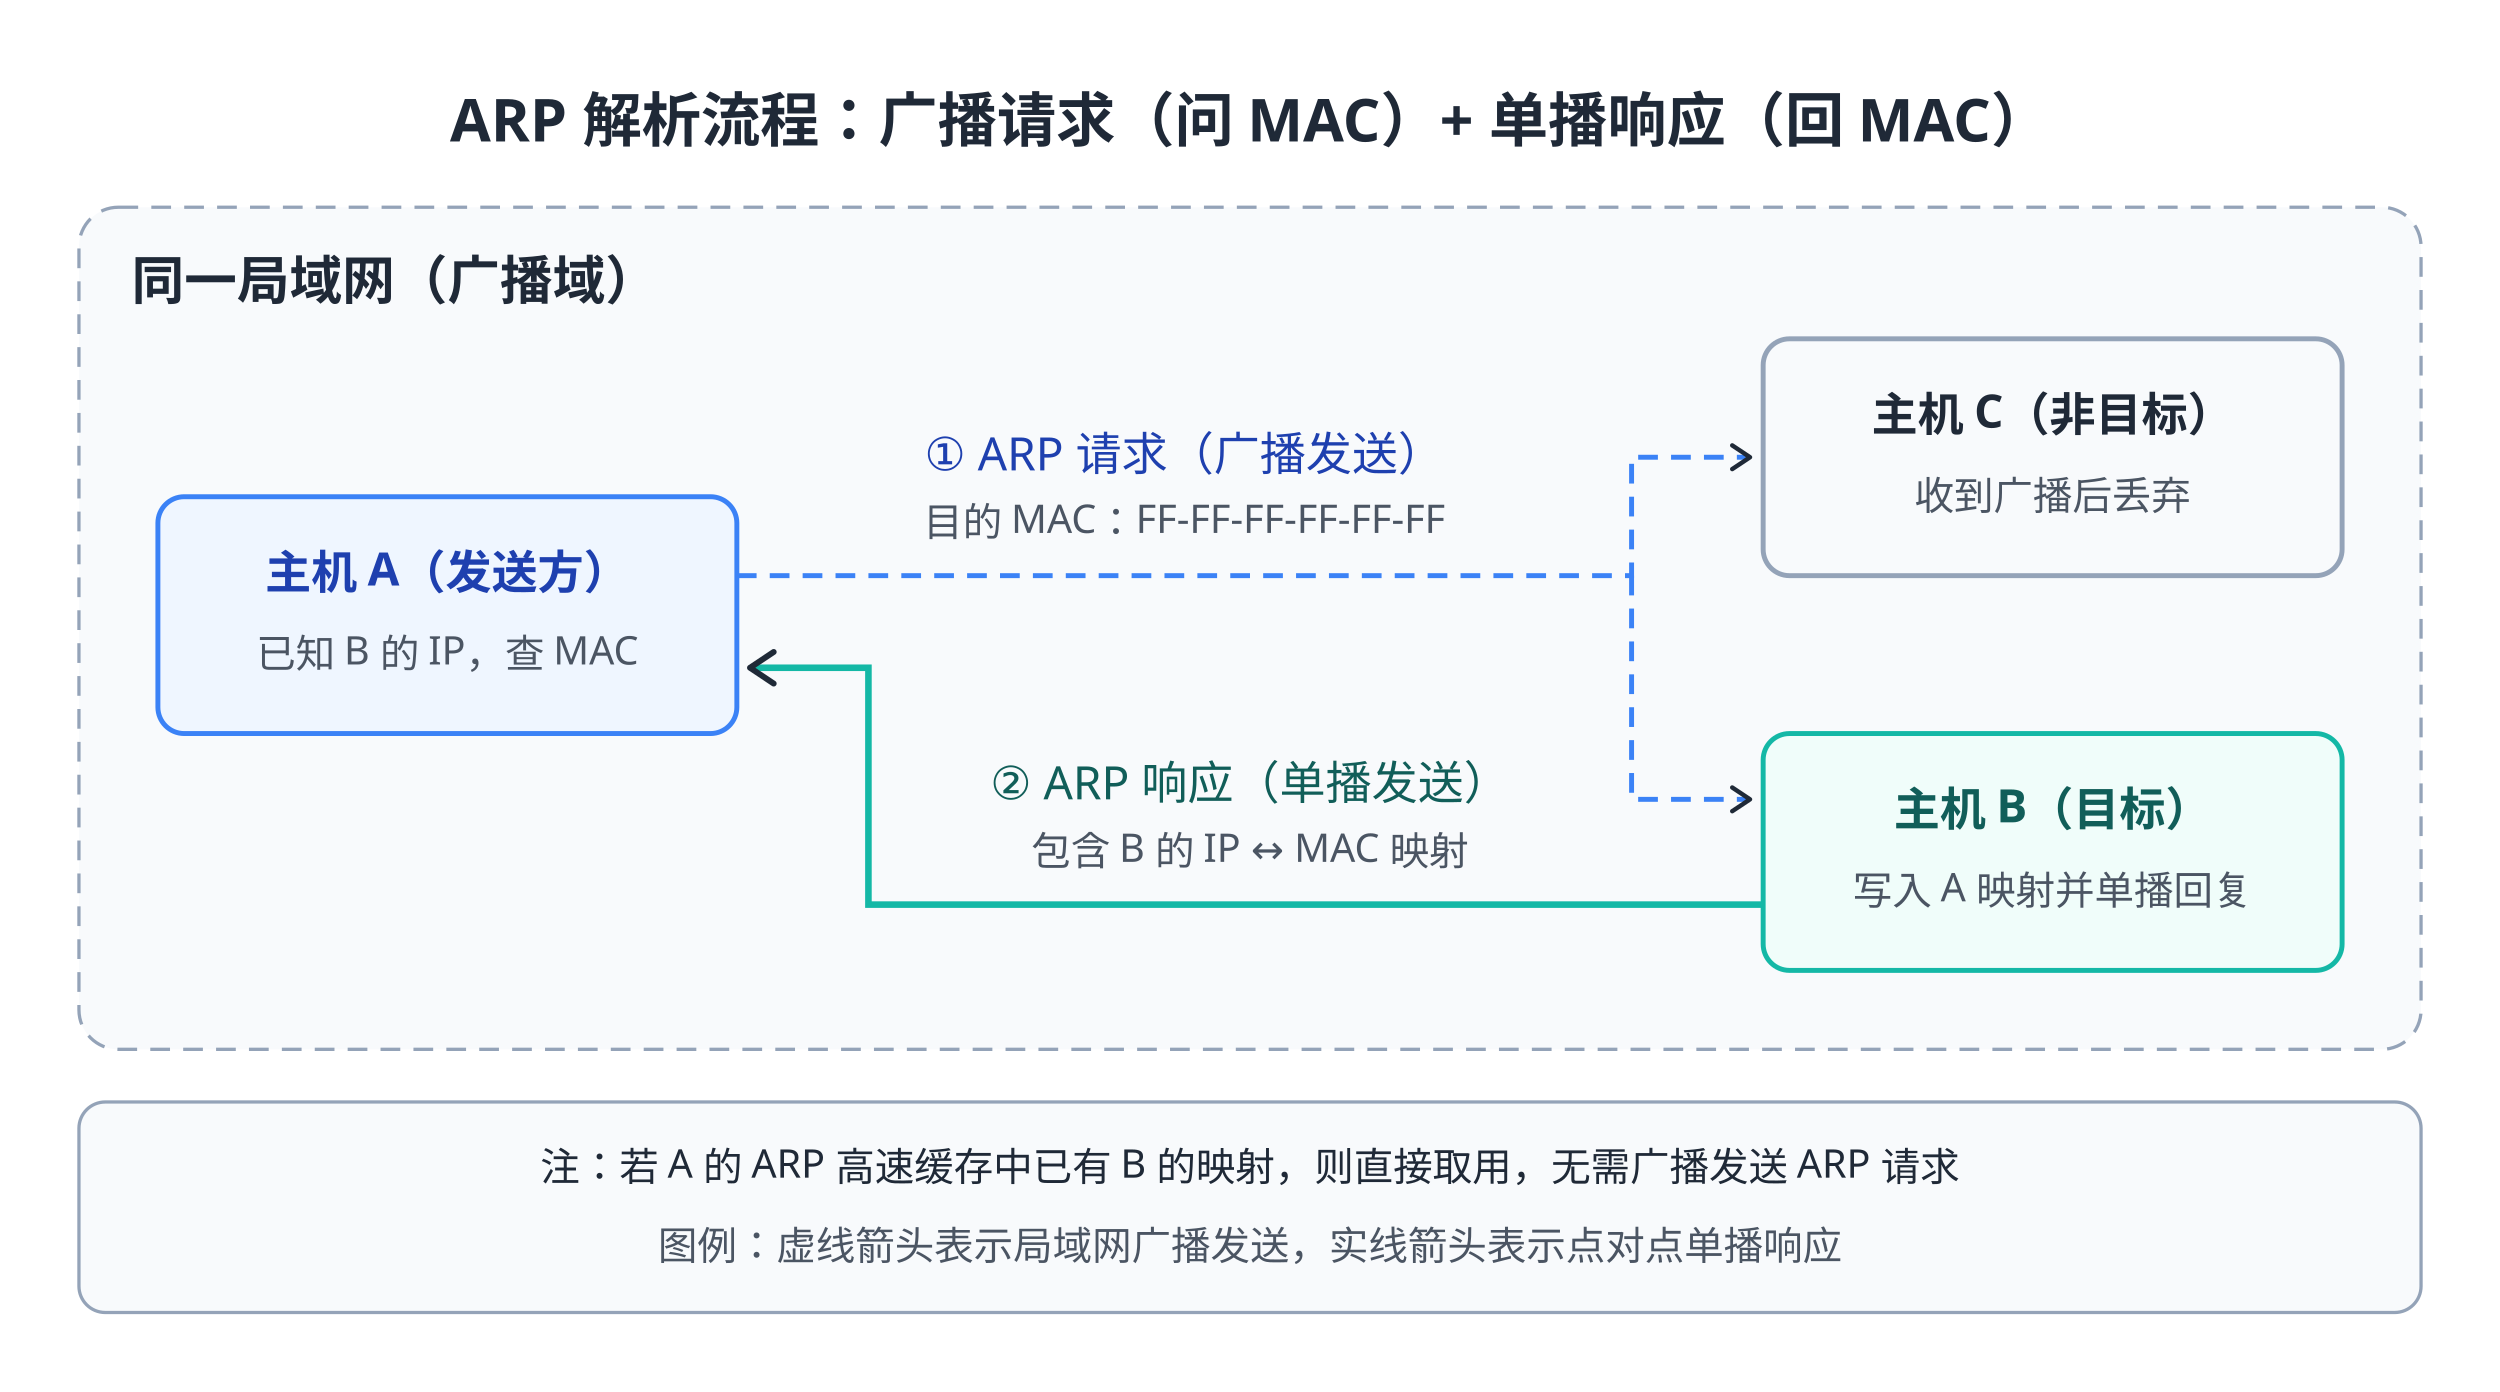
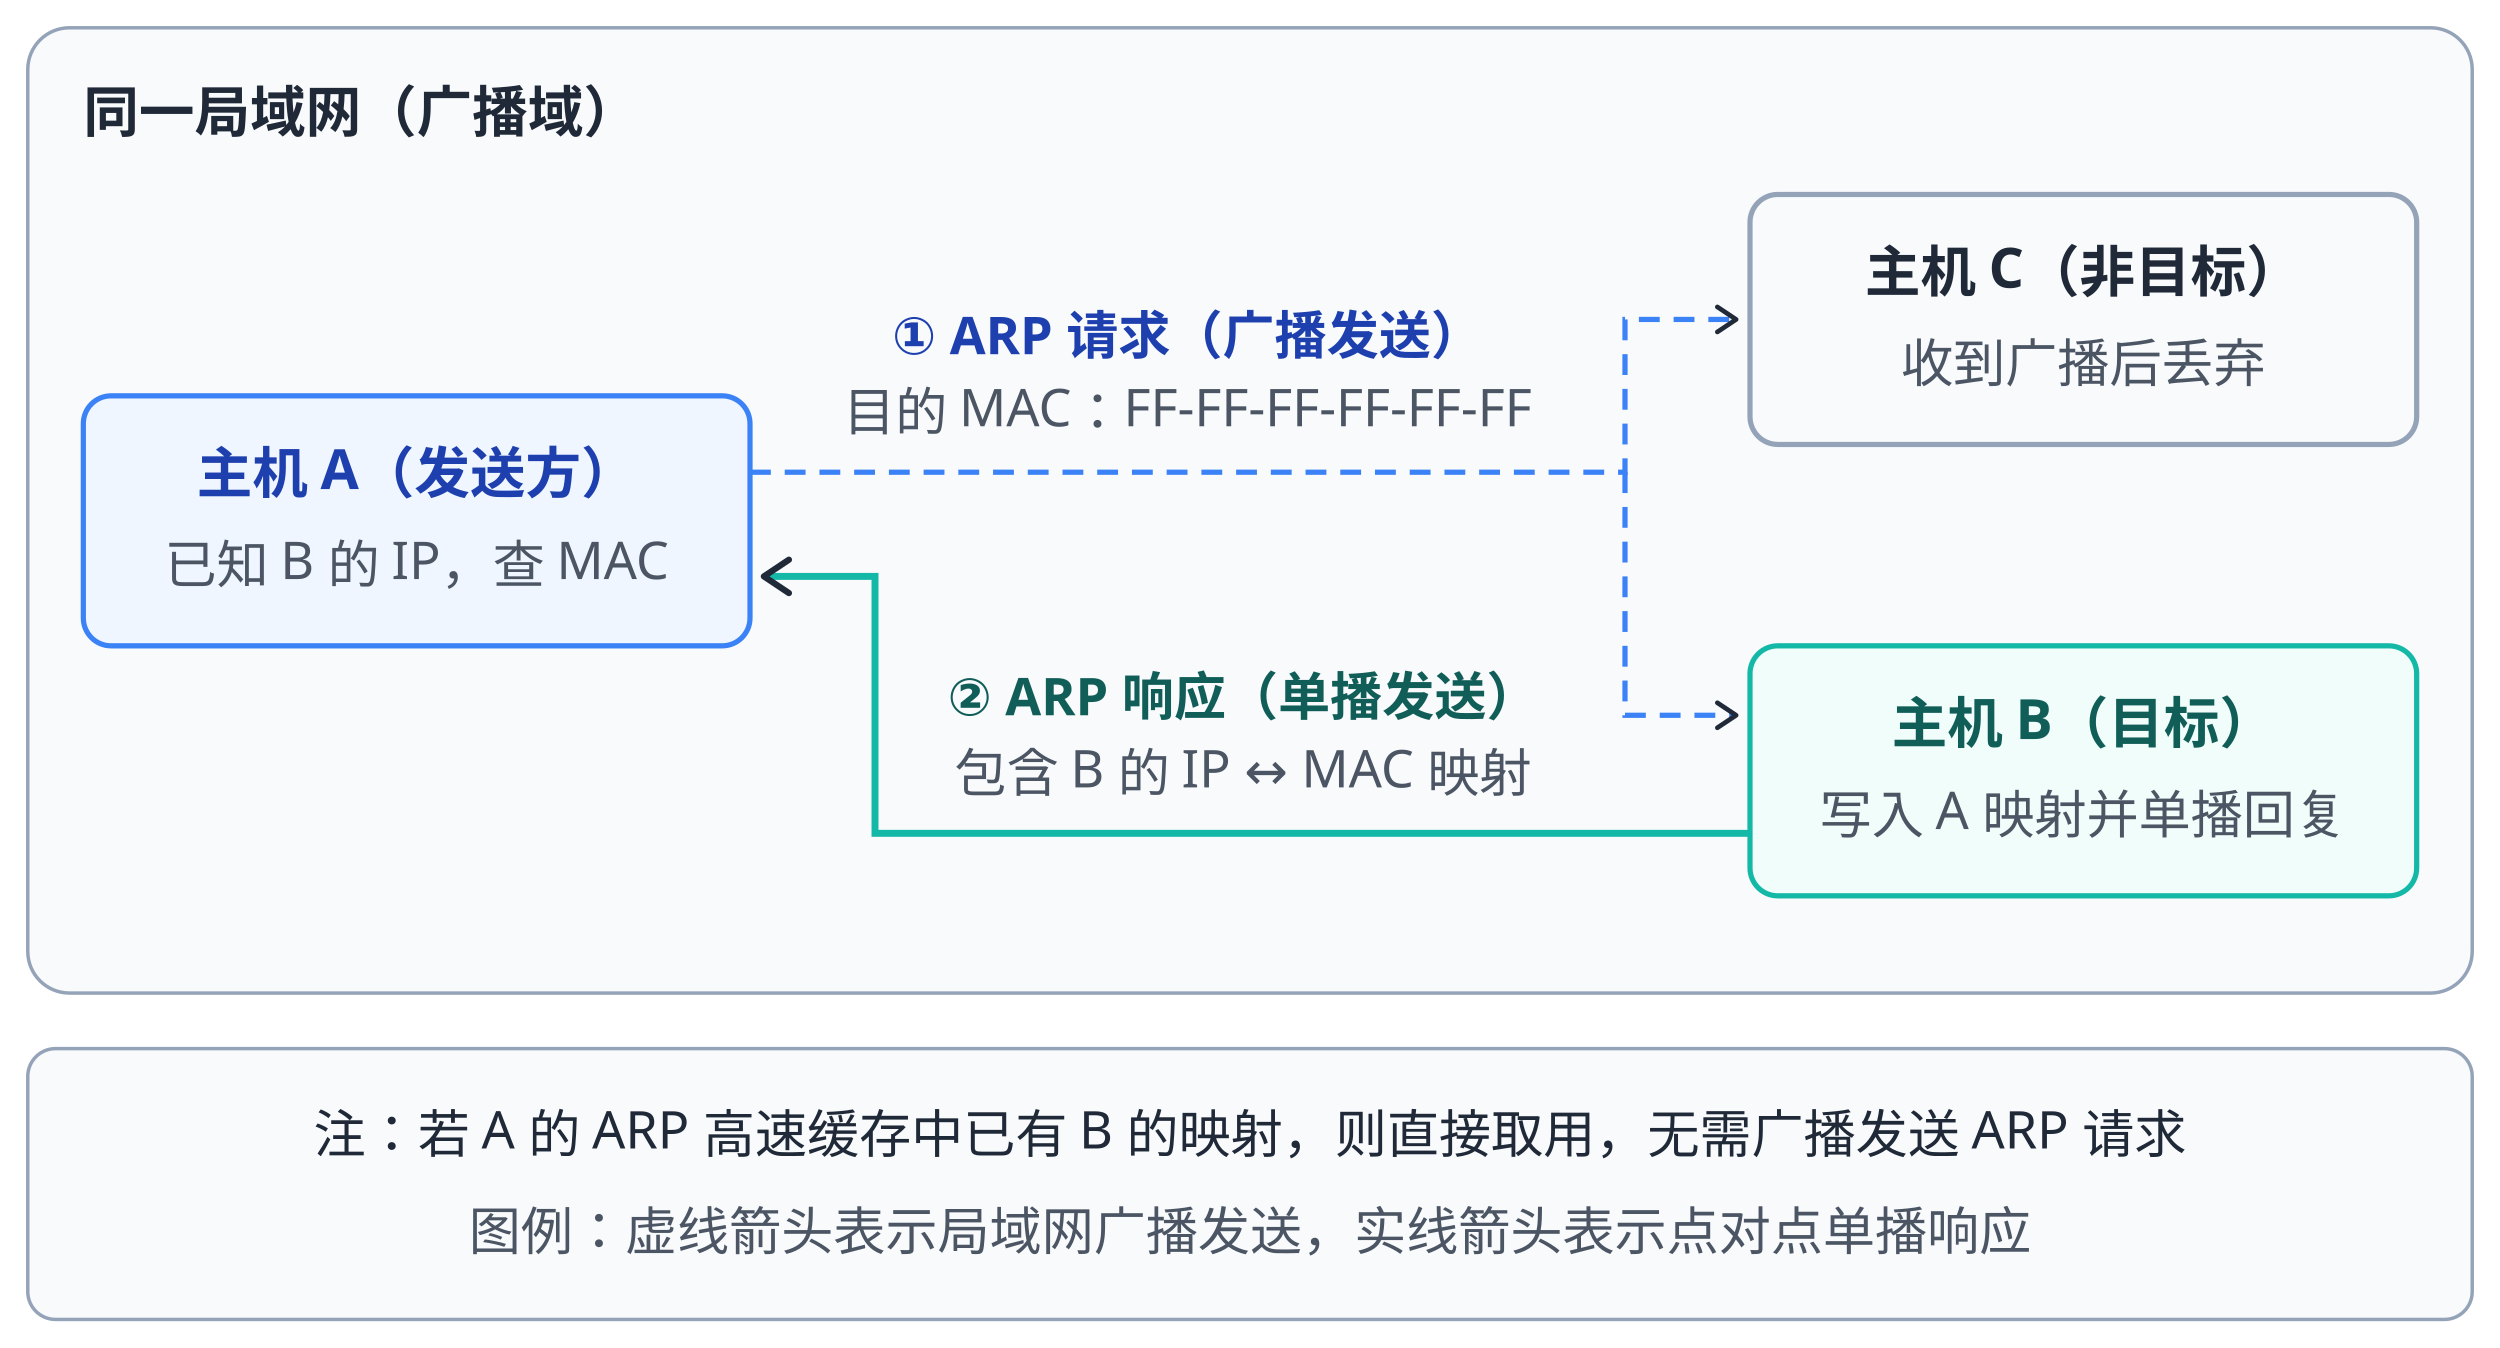
- <svg xmlns="http://www.w3.org/2000/svg" viewBox="0 1 760 423" width="760" height="423" role="img">
+ <svg xmlns="http://www.w3.org/2000/svg" viewBox="0 0 720 388" width="720" height="388" role="img">
  <defs>
    <marker id="arp-arrow" viewBox="0 0 10 10" refX="8" refY="5" markerWidth="6" markerHeight="6" orient="auto">
      <path d="M2 1L8 5L2 9" fill="none" stroke="#1f2937" stroke-width="1.5" stroke-linecap="round" stroke-linejoin="round" />
    </marker>
  </defs>
  <g font-family="'PingFang SC','Noto Sans SC','Microsoft YaHei',system-ui,sans-serif">
-     <text x="380" y="44" text-anchor="middle" font-size="18" font-weight="600" fill="#1f2937">ARP 解析流程：广播请求（问 MAC）+ 单播响应（回 MAC）</text>
-     <rect x="24" y="64" width="712" height="256" rx="12" fill="#f8fafc" stroke="#94a3b8" stroke-width="1" stroke-dasharray="6 4" data-role="group" />
-     <text x="40" y="92" text-anchor="start" font-size="16" font-weight="600" fill="#1f2937">同一局域网（广播域）</text>
-     <rect x="48" y="152" width="176" height="72" rx="8" fill="#eff6ff" stroke="#3b82f6" stroke-width="1.5" />
-     <text x="136" y="180" text-anchor="middle" font-size="14" font-weight="600" fill="#1e40af">主机 A（发送方）</text>
-     <text x="136" y="204" text-anchor="middle" font-size="12" font-weight="400" fill="#4b5563">已知 B 的 IP，查 MAC</text>
-     <rect x="536" y="104" width="176" height="72" rx="8" fill="#f8fafc" stroke="#94a3b8" stroke-width="1.5" />
-     <text x="624" y="132" text-anchor="middle" font-size="14" font-weight="600" fill="#1f2937">主机 C（非目标）</text>
-     <text x="624" y="156" text-anchor="middle" font-size="12" font-weight="400" fill="#4b5563">收到广播后丢弃</text>
-     <rect x="536" y="224" width="176" height="72" rx="8" fill="#f0fdfa" stroke="#14b8a6" stroke-width="1.5" />
-     <text x="624" y="252" text-anchor="middle" font-size="14" font-weight="600" fill="#115e59">主机 B（目标）</text>
-     <text x="624" y="276" text-anchor="middle" font-size="12" font-weight="400" fill="#4b5563">写入 A 映射并单播回复</text>
-     <path d="M224 176 H496 V140 H532" fill="none" stroke="#3b82f6" stroke-width="1.5" stroke-dasharray="6 4" marker-end="url(#arp-arrow)" />
-     <path d="M496 176 V244 H532" fill="none" stroke="#3b82f6" stroke-width="1.5" stroke-dasharray="6 4" marker-end="url(#arp-arrow)" />
-     <text x="360" y="144" text-anchor="middle" font-size="14" font-weight="400" fill="#1e40af">① ARP 请求（广播发送）</text>
-     <text x="360" y="164" text-anchor="middle" font-size="12" font-weight="400" fill="#4b5563">目的 MAC：FF-FF-FF-FF-FF-FF</text>
-     <path d="M536 276 H264 V204 H228" fill="none" stroke="#14b8a6" stroke-width="2" marker-end="url(#arp-arrow)" />
-     <text x="380" y="244" text-anchor="middle" font-size="14" font-weight="400" fill="#115e59">② ARP 响应（单播发送）</text>
-     <text x="380" y="264" text-anchor="middle" font-size="12" font-weight="400" fill="#4b5563">包含 B 的 IP ↔ MAC 映射</text>
-     <rect x="24" y="336" width="712" height="64" rx="8" fill="#f8fafc" stroke="#94a3b8" stroke-width="1" data-role="note" />
-     <text x="380" y="360" text-anchor="middle" font-size="12" font-weight="400" fill="#1f2937">注：若 A 的 ARP 高速缓存中已有 B 的映射，则直接取用，无需广播发送 ARP 请求</text>
-     <text x="380" y="384" text-anchor="middle" font-size="12" font-weight="400" fill="#4b5563">图例：虚线箭头表示局域网广播发送，实线箭头表示点对点单播响应</text>
+     <rect x="8" y="8" width="704" height="278" rx="12" fill="#f8fafc" stroke="#94a3b8" stroke-width="1" data-role="group" />
+     <text x="24" y="38" text-anchor="start" font-size="16" font-weight="600" fill="#1f2937">同一局域网（广播域）</text>
+     <rect x="24" y="114" width="192" height="72" rx="8" fill="#eff6ff" stroke="#3b82f6" stroke-width="1.5" />
+     <text x="120" y="142" text-anchor="middle" font-size="16" font-weight="600" fill="#1e40af">主机 A（发送方）</text>
+     <text x="120" y="168" text-anchor="middle" font-size="15" font-weight="400" fill="#4b5563">已知 B 的 IP，查 MAC</text>
+     <rect x="504" y="56" width="192" height="72" rx="8" fill="#f8fafc" stroke="#94a3b8" stroke-width="1.5" />
+     <text x="600" y="84" text-anchor="middle" font-size="16" font-weight="600" fill="#1f2937">主机 C（非目标）</text>
+     <text x="600" y="110" text-anchor="middle" font-size="15" font-weight="400" fill="#4b5563">收到广播后丢弃</text>
+     <rect x="504" y="186" width="192" height="72" rx="8" fill="#f0fdfa" stroke="#14b8a6" stroke-width="1.5" />
+     <text x="600" y="214" text-anchor="middle" font-size="16" font-weight="600" fill="#115e59">主机 B（目标）</text>
+     <text x="600" y="240" text-anchor="middle" font-size="15" font-weight="400" fill="#4b5563">写入 A 映射并单播回复</text>
+     <path d="M216 136 H468 V92 H500" fill="none" stroke="#3b82f6" stroke-width="1.5" stroke-dasharray="6 4" marker-end="url(#arp-arrow)" />
+     <path d="M468 136 V206 H500" fill="none" stroke="#3b82f6" stroke-width="1.5" stroke-dasharray="6 4" marker-end="url(#arp-arrow)" />
+     <text x="342" y="102" text-anchor="middle" font-size="15" font-weight="600" fill="#1e40af">① ARP 请求（广播发送）</text>
+     <text x="342" y="124" text-anchor="middle" font-size="15" font-weight="400" fill="#4b5563">目的 MAC：FF-FF-FF-FF-FF-FF</text>
+     <path d="M504 240 H252 V166 H220" fill="none" stroke="#14b8a6" stroke-width="2" marker-end="url(#arp-arrow)" />
+     <text x="358" y="206" text-anchor="middle" font-size="15" font-weight="600" fill="#115e59">② ARP 响应（单播发送）</text>
+     <text x="358" y="228" text-anchor="middle" font-size="15" font-weight="400" fill="#4b5563">包含 B 的 IP ↔ MAC 映射</text>
+     <rect x="8" y="302" width="704" height="78" rx="8" fill="#f8fafc" stroke="#94a3b8" stroke-width="1" data-role="note" />
+     <text x="360" y="332" text-anchor="middle" font-size="15" font-weight="400" fill="#1f2937">注：若 A 的 ARP 高速缓存中已有 B 的映射，则直接取用，无需广播发送 ARP 请求</text>
+     <text x="360" y="360" text-anchor="middle" font-size="15" font-weight="400" fill="#4b5563">图例：虚线箭头表示局域网广播发送，实线箭头表示点对点单播响应</text>
  </g>
</svg>
